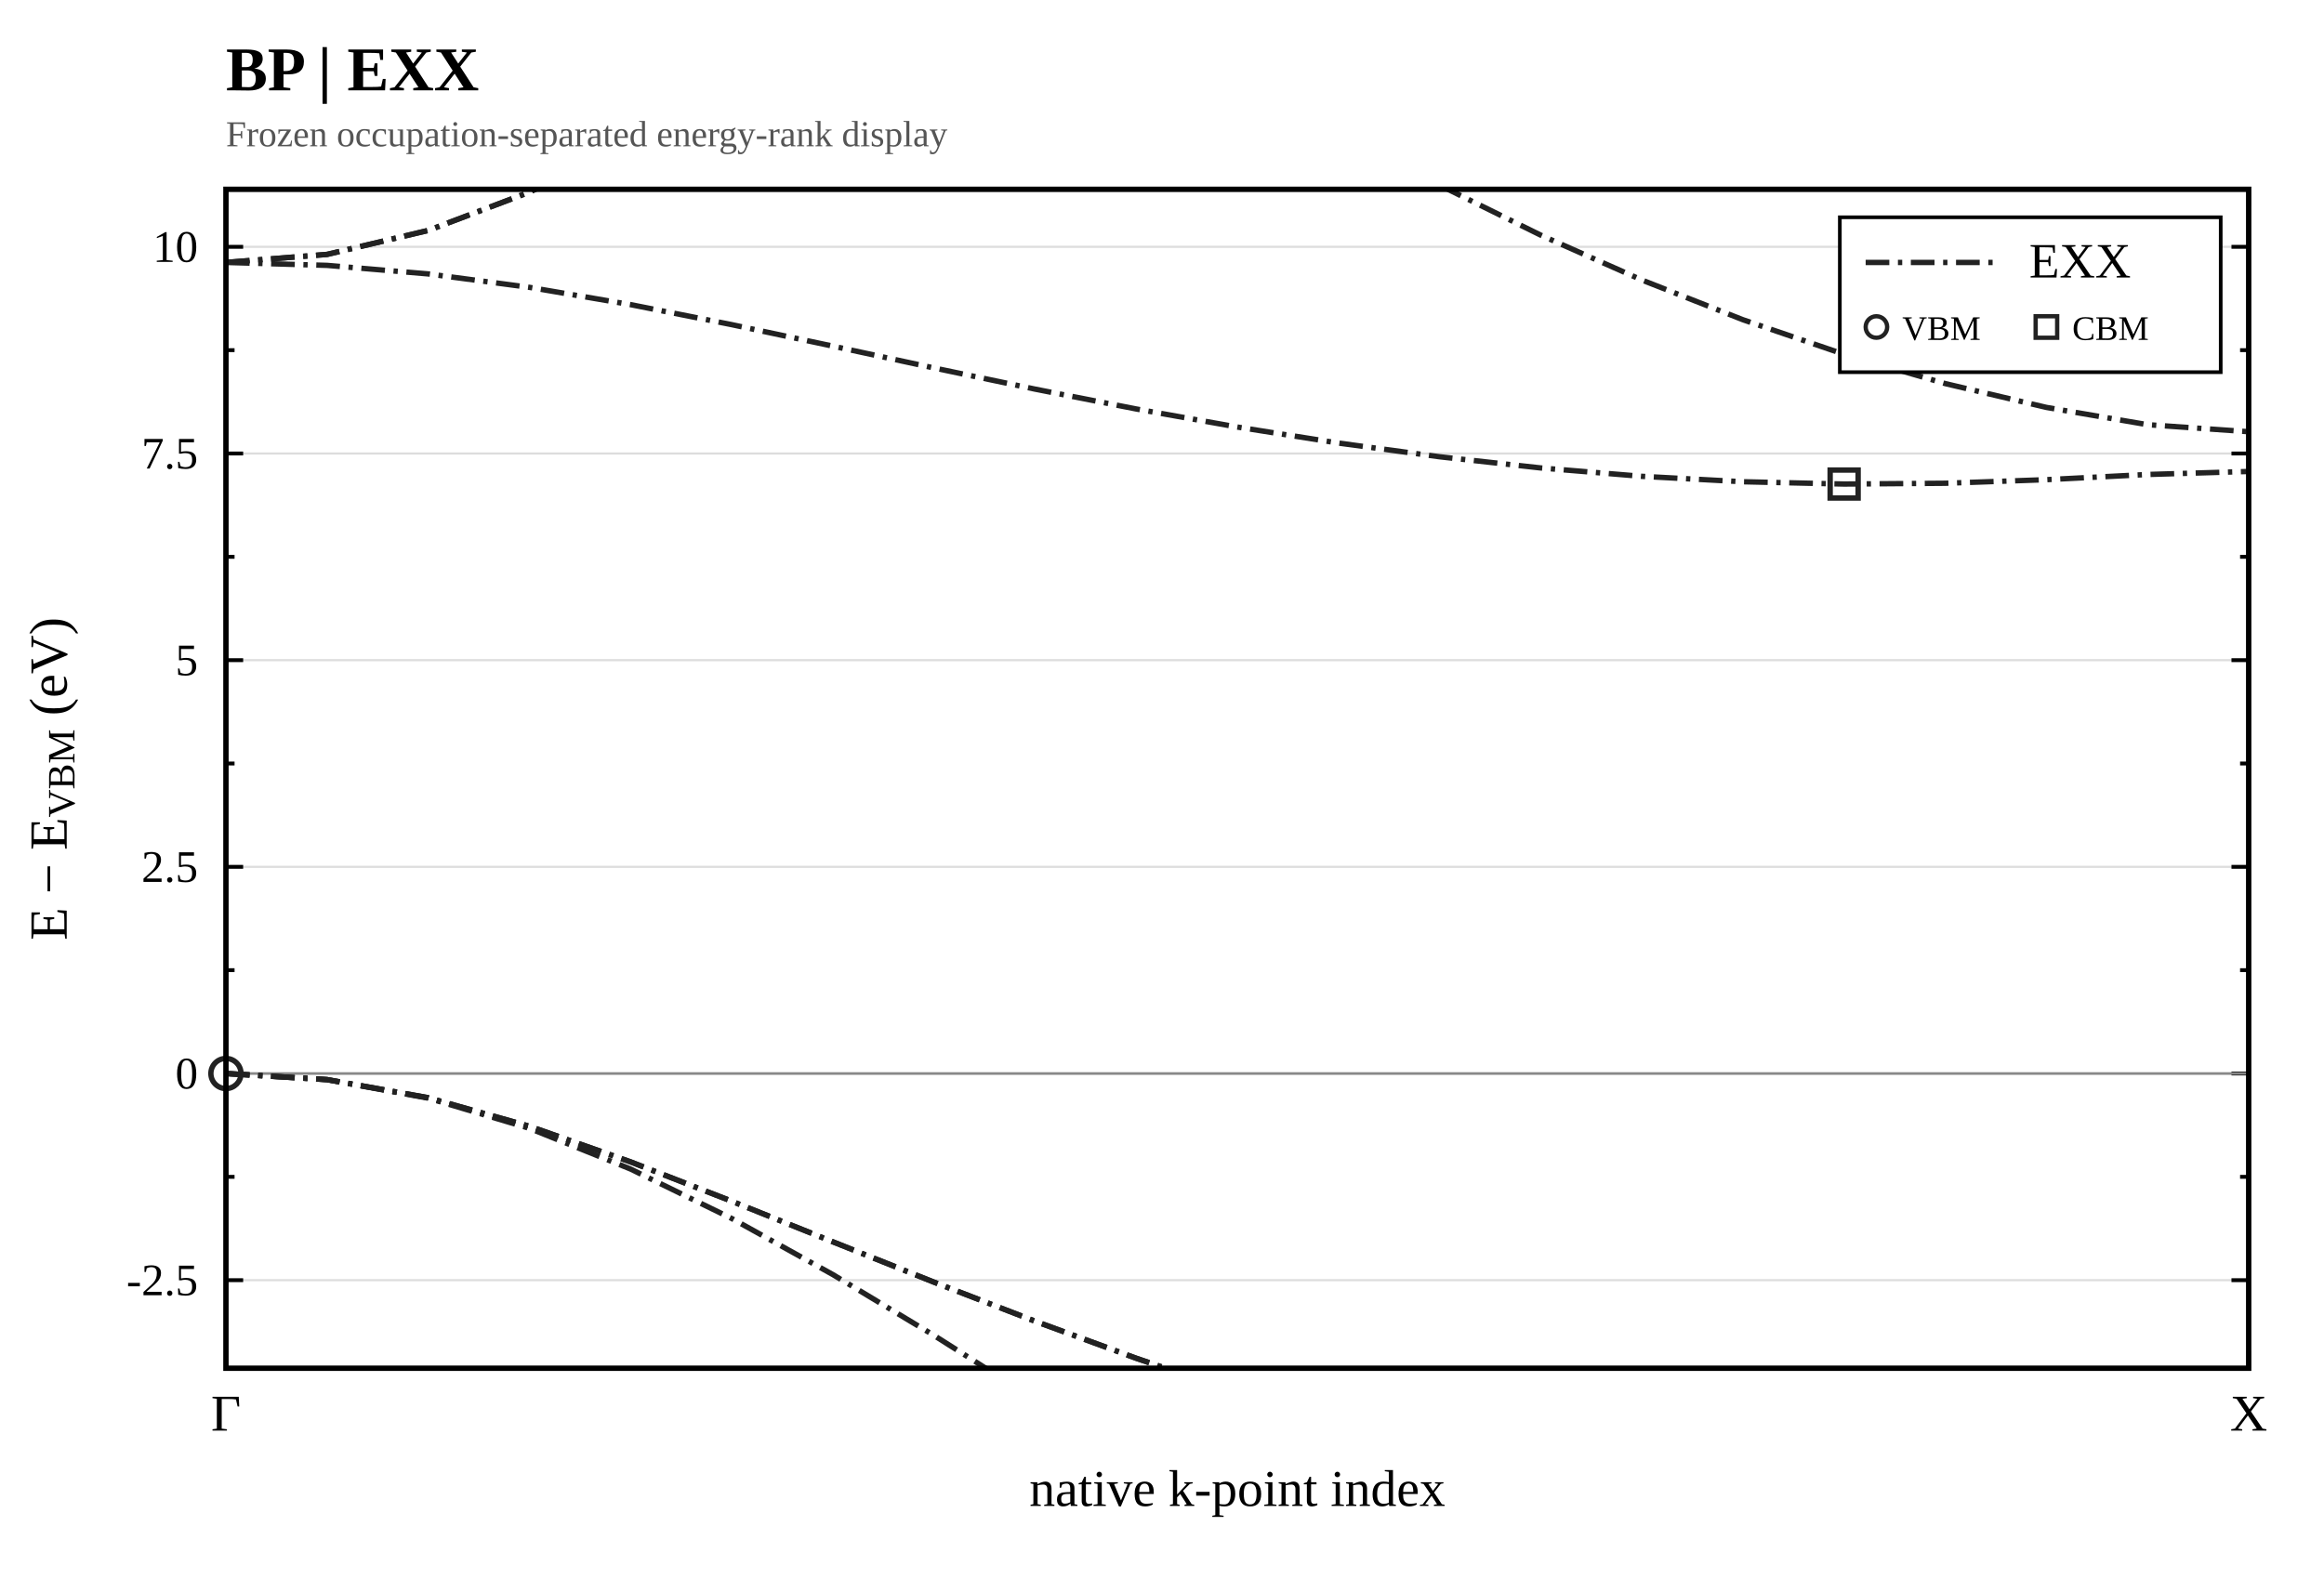
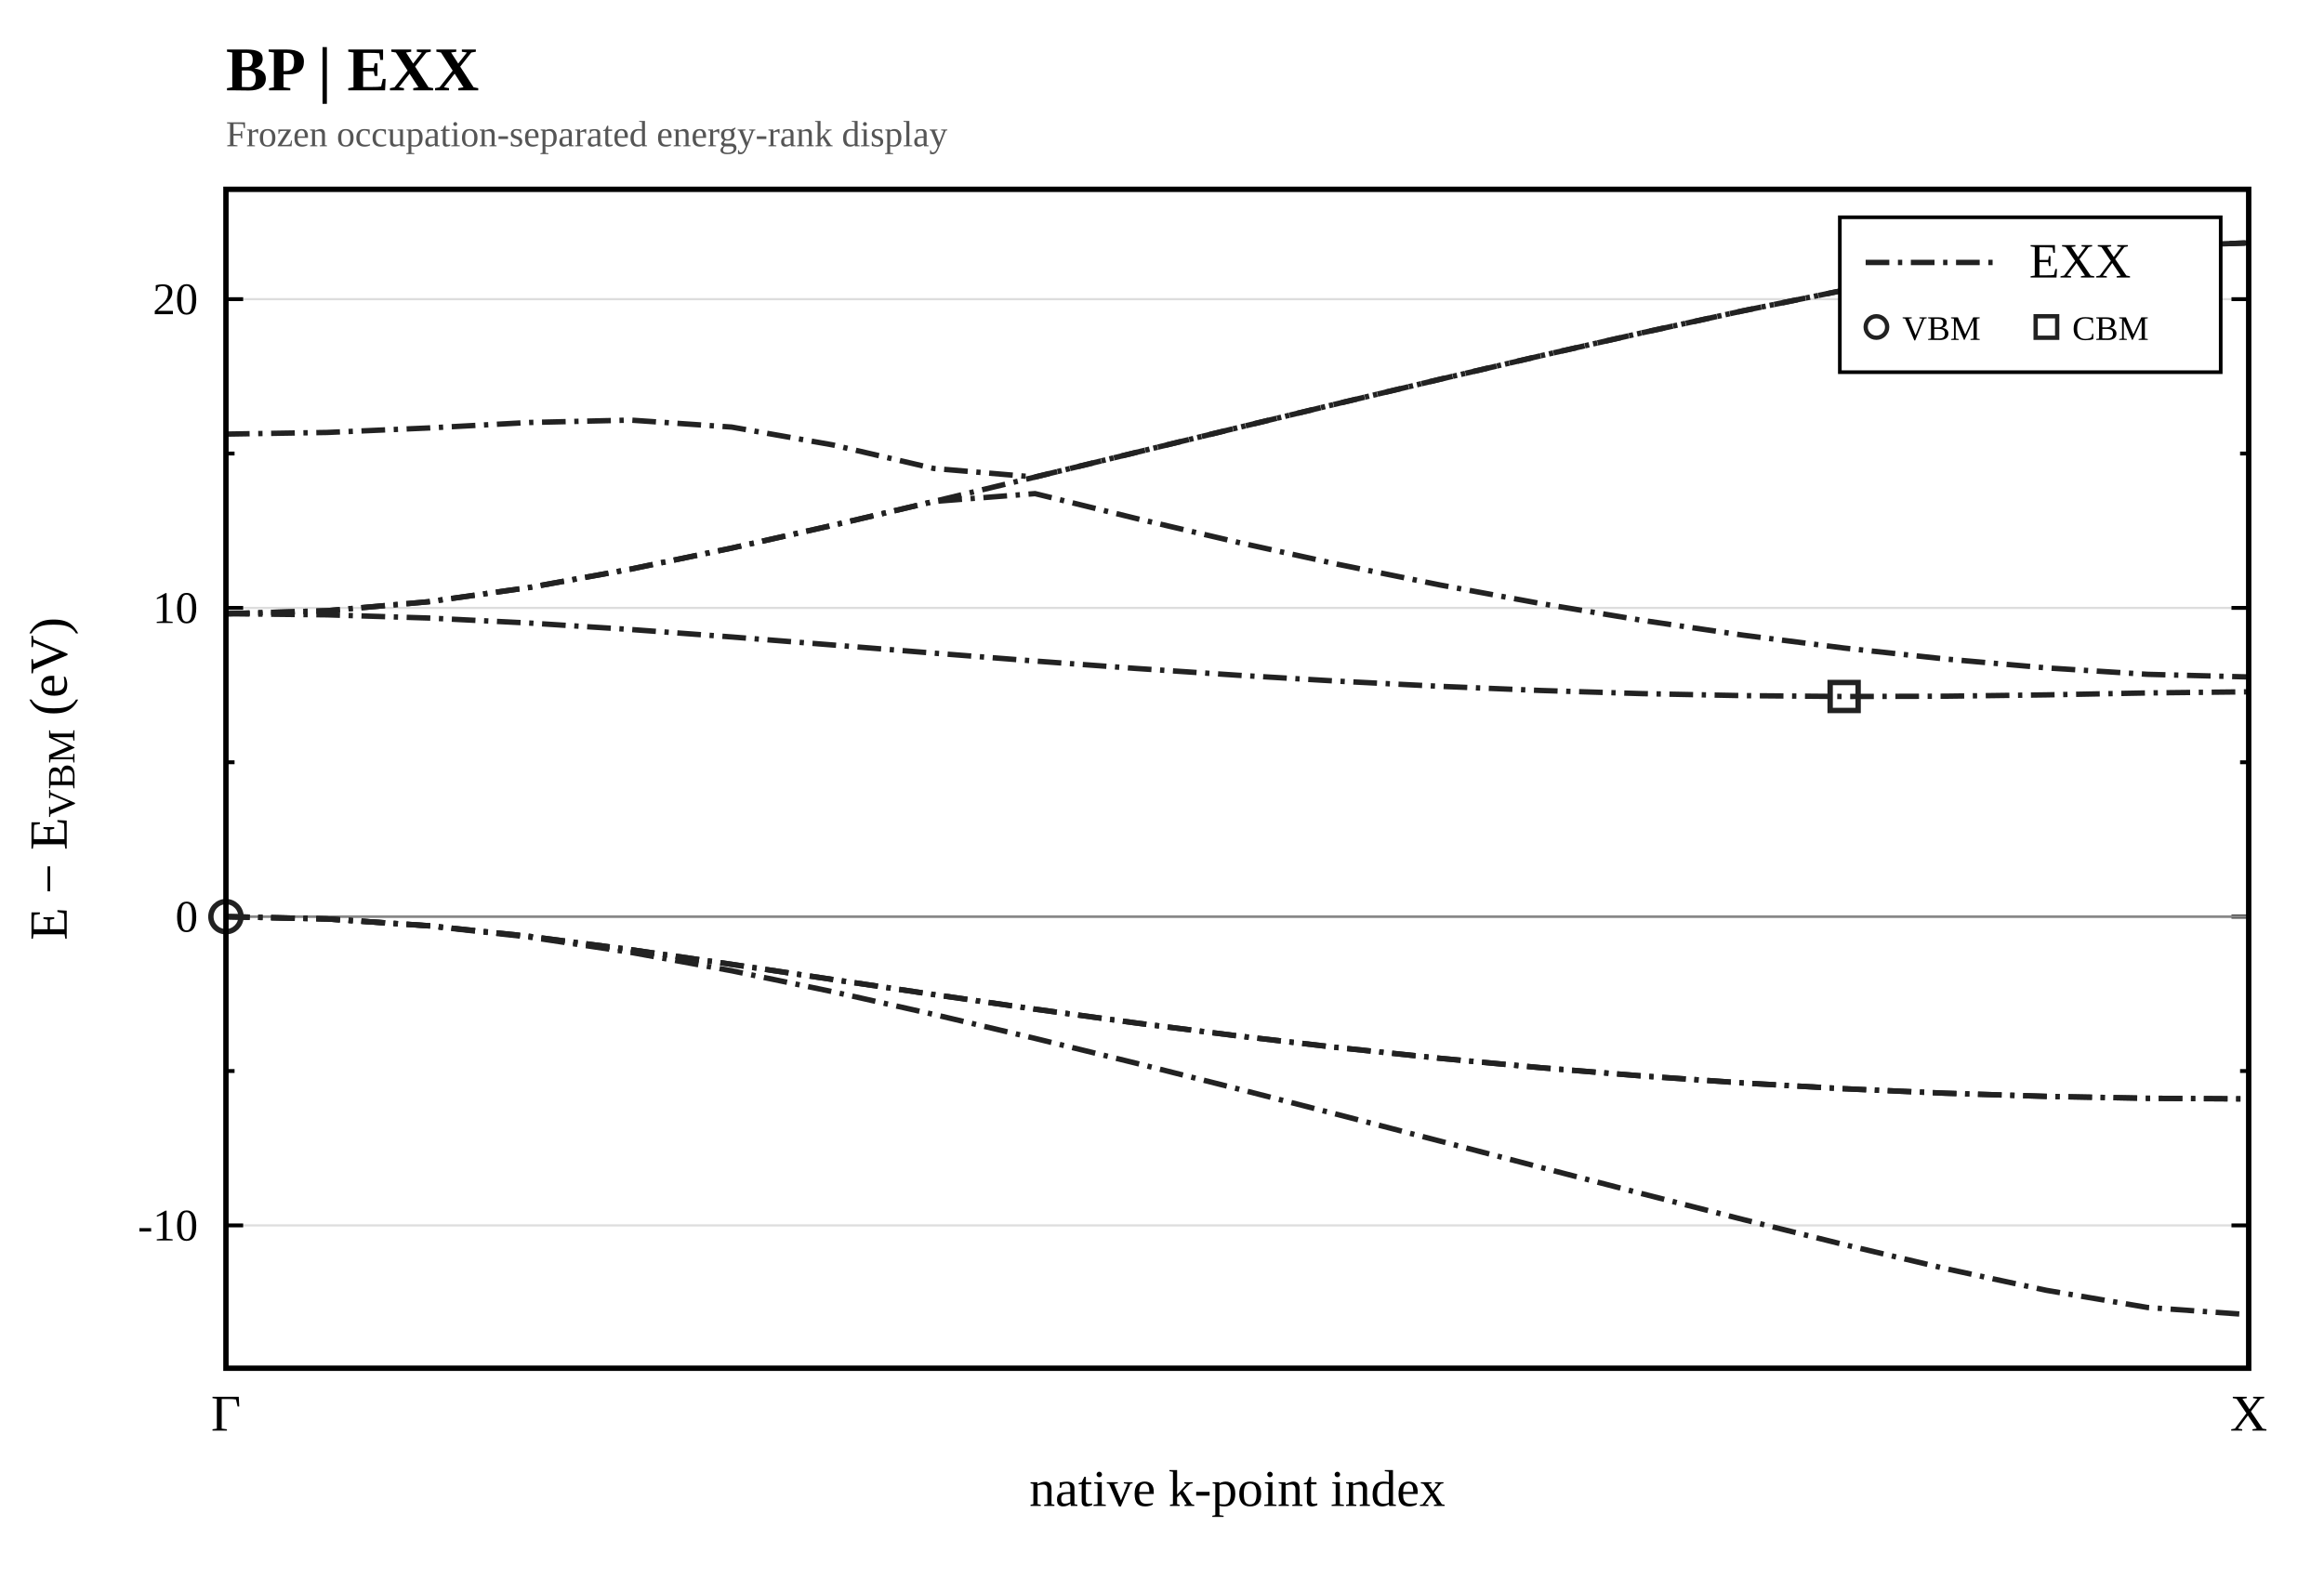
<svg xmlns="http://www.w3.org/2000/svg" width="1080" height="740" viewBox="0 0 1080 740">
  <rect width="100%" height="100%" fill="white" />
  <text x="105" y="42" font-family="Times New Roman, DejaVu Serif, serif" font-size="29" font-weight="bold">BP | EXX</text>
  <defs>
    <clipPath id="frontier-clip">
      <rect x="105" y="88" width="940" height="548" />
    </clipPath>
  </defs>
  <text x="105" y="68" font-family="Times New Roman, DejaVu Serif, serif" font-size="17" fill="#555555">Frozen occupation-separated energy-rank display</text>
-   <line x1="105" y1="595.068" x2="1045" y2="595.068" stroke="#dddddd" stroke-width="1" />
-   <text x="92" y="602.068" text-anchor="end" font-family="Times New Roman, DejaVu Serif, serif" font-size="21">-2.5</text>
-   <line x1="105" y1="595.068" x2="113" y2="595.068" stroke="black" stroke-width="1.8" />
-   <line x1="1045" y1="595.068" x2="1037" y2="595.068" stroke="black" stroke-width="1.8" />
-   <line x1="105" y1="547.034" x2="109" y2="547.034" stroke="black" stroke-width="1.8" />
-   <line x1="1045" y1="547.034" x2="1041" y2="547.034" stroke="black" stroke-width="1.8" />
-   <line x1="105" y1="499.000" x2="1045" y2="499.000" stroke="#dddddd" stroke-width="1" />
-   <text x="92" y="506.000" text-anchor="end" font-family="Times New Roman, DejaVu Serif, serif" font-size="21">0</text>
-   <line x1="105" y1="499.000" x2="113" y2="499.000" stroke="black" stroke-width="1.8" />
-   <line x1="1045" y1="499.000" x2="1037" y2="499.000" stroke="black" stroke-width="1.8" />
-   <line x1="105" y1="450.966" x2="109" y2="450.966" stroke="black" stroke-width="1.8" />
-   <line x1="1045" y1="450.966" x2="1041" y2="450.966" stroke="black" stroke-width="1.8" />
-   <line x1="105" y1="402.932" x2="1045" y2="402.932" stroke="#dddddd" stroke-width="1" />
-   <text x="92" y="409.932" text-anchor="end" font-family="Times New Roman, DejaVu Serif, serif" font-size="21">2.5</text>
-   <line x1="105" y1="402.932" x2="113" y2="402.932" stroke="black" stroke-width="1.8" />
-   <line x1="1045" y1="402.932" x2="1037" y2="402.932" stroke="black" stroke-width="1.8" />
-   <line x1="105" y1="354.899" x2="109" y2="354.899" stroke="black" stroke-width="1.8" />
-   <line x1="1045" y1="354.899" x2="1041" y2="354.899" stroke="black" stroke-width="1.8" />
-   <line x1="105" y1="306.865" x2="1045" y2="306.865" stroke="#dddddd" stroke-width="1" />
-   <text x="92" y="313.865" text-anchor="end" font-family="Times New Roman, DejaVu Serif, serif" font-size="21">5</text>
-   <line x1="105" y1="306.865" x2="113" y2="306.865" stroke="black" stroke-width="1.8" />
-   <line x1="1045" y1="306.865" x2="1037" y2="306.865" stroke="black" stroke-width="1.8" />
-   <line x1="105" y1="258.831" x2="109" y2="258.831" stroke="black" stroke-width="1.8" />
-   <line x1="1045" y1="258.831" x2="1041" y2="258.831" stroke="black" stroke-width="1.8" />
-   <line x1="105" y1="210.797" x2="1045" y2="210.797" stroke="#dddddd" stroke-width="1" />
-   <text x="92" y="217.797" text-anchor="end" font-family="Times New Roman, DejaVu Serif, serif" font-size="21">7.5</text>
-   <line x1="105" y1="210.797" x2="113" y2="210.797" stroke="black" stroke-width="1.8" />
-   <line x1="1045" y1="210.797" x2="1037" y2="210.797" stroke="black" stroke-width="1.8" />
-   <line x1="105" y1="162.764" x2="109" y2="162.764" stroke="black" stroke-width="1.8" />
-   <line x1="1045" y1="162.764" x2="1041" y2="162.764" stroke="black" stroke-width="1.8" />
-   <line x1="105" y1="114.730" x2="1045" y2="114.730" stroke="#dddddd" stroke-width="1" />
-   <text x="92" y="121.730" text-anchor="end" font-family="Times New Roman, DejaVu Serif, serif" font-size="21">10</text>
-   <line x1="105" y1="114.730" x2="113" y2="114.730" stroke="black" stroke-width="1.8" />
-   <line x1="1045" y1="114.730" x2="1037" y2="114.730" stroke="black" stroke-width="1.8" />
+   <line x1="105" y1="569.604" x2="1045" y2="569.604" stroke="#dddddd" stroke-width="1" />
+   <text x="92" y="576.604" text-anchor="end" font-family="Times New Roman, DejaVu Serif, serif" font-size="21">-10</text>
+   <line x1="105" y1="569.604" x2="113" y2="569.604" stroke="black" stroke-width="1.8" />
+   <line x1="1045" y1="569.604" x2="1037" y2="569.604" stroke="black" stroke-width="1.8" />
+   <line x1="105" y1="497.846" x2="109" y2="497.846" stroke="black" stroke-width="1.8" />
+   <line x1="1045" y1="497.846" x2="1041" y2="497.846" stroke="black" stroke-width="1.8" />
+   <line x1="105" y1="426.088" x2="1045" y2="426.088" stroke="#dddddd" stroke-width="1" />
+   <text x="92" y="433.088" text-anchor="end" font-family="Times New Roman, DejaVu Serif, serif" font-size="21">0</text>
+   <line x1="105" y1="426.088" x2="113" y2="426.088" stroke="black" stroke-width="1.8" />
+   <line x1="1045" y1="426.088" x2="1037" y2="426.088" stroke="black" stroke-width="1.8" />
+   <line x1="105" y1="354.330" x2="109" y2="354.330" stroke="black" stroke-width="1.8" />
+   <line x1="1045" y1="354.330" x2="1041" y2="354.330" stroke="black" stroke-width="1.8" />
+   <line x1="105" y1="282.572" x2="1045" y2="282.572" stroke="#dddddd" stroke-width="1" />
+   <text x="92" y="289.572" text-anchor="end" font-family="Times New Roman, DejaVu Serif, serif" font-size="21">10</text>
+   <line x1="105" y1="282.572" x2="113" y2="282.572" stroke="black" stroke-width="1.8" />
+   <line x1="1045" y1="282.572" x2="1037" y2="282.572" stroke="black" stroke-width="1.8" />
+   <line x1="105" y1="210.814" x2="109" y2="210.814" stroke="black" stroke-width="1.8" />
+   <line x1="1045" y1="210.814" x2="1041" y2="210.814" stroke="black" stroke-width="1.8" />
+   <line x1="105" y1="139.056" x2="1045" y2="139.056" stroke="#dddddd" stroke-width="1" />
+   <text x="92" y="146.056" text-anchor="end" font-family="Times New Roman, DejaVu Serif, serif" font-size="21">20</text>
+   <line x1="105" y1="139.056" x2="113" y2="139.056" stroke="black" stroke-width="1.8" />
+   <line x1="1045" y1="139.056" x2="1037" y2="139.056" stroke="black" stroke-width="1.8" />
  <line x1="105.000" y1="88" x2="105.000" y2="636" stroke="#aaaaaa" stroke-width="1.4" />
  <text x="105.000" y="665" text-anchor="middle" font-family="Times New Roman, DejaVu Serif, serif" font-size="24">Γ</text>
  <line x1="105.000" y1="88" x2="105.000" y2="96" stroke="black" stroke-width="1.8" />
  <line x1="105.000" y1="636" x2="105.000" y2="628" stroke="black" stroke-width="1.8" />
  <line x1="1045.000" y1="88" x2="1045.000" y2="636" stroke="#aaaaaa" stroke-width="1.4" />
  <text x="1045.000" y="665" text-anchor="middle" font-family="Times New Roman, DejaVu Serif, serif" font-size="24">X</text>
  <line x1="1045.000" y1="88" x2="1045.000" y2="96" stroke="black" stroke-width="1.8" />
  <line x1="1045.000" y1="636" x2="1045.000" y2="628" stroke="black" stroke-width="1.8" />
-   <line x1="105" y1="499.000" x2="1045" y2="499.000" stroke="#888888" stroke-width="1.2" />
-   <path id="EXX-rank-1" d="M105.000,499.000 L152.000,501.881 L199.000,510.459 L246.000,524.480 L293.000,543.393 L340.000,566.366 L387.000,592.440 L434.000,620.724 L481.000,650.538 L528.000,681.440 L575.000,713.156 L622.000,745.485 L669.000,778.208 L716.000,811.061 L763.000,843.738 L810.000,875.911 L857.000,907.190 L904.000,936.985 L951.000,964.080 L998.000,985.451 L1045.000,994.353" fill="none" stroke="#222222" stroke-width="2.5" stroke-dasharray="11 4 2 4" clip-path="url(#frontier-clip)" />
-   <path id="EXX-rank-2" d="M105.000,499.000 L152.000,501.826 L199.000,510.252 L246.000,523.517 L293.000,540.064 L340.000,558.339 L387.000,577.218 L434.000,595.978 L481.000,614.139 L528.000,631.356 L575.000,647.376 L622.000,662.035 L669.000,675.252 L716.000,686.998 L763.000,697.259 L810.000,706.002 L857.000,713.182 L904.000,718.758 L951.000,722.717 L998.000,725.073 L1045.000,725.855" fill="none" stroke="#222222" stroke-width="2.5" stroke-dasharray="11 4 2 4" clip-path="url(#frontier-clip)" />
-   <path id="EXX-rank-3" d="M105.000,499.000 L152.000,501.826 L199.000,510.252 L246.000,523.517 L293.000,540.064 L340.000,558.339 L387.000,577.218 L434.000,595.978 L481.000,614.139 L528.000,631.356 L575.000,647.376 L622.000,662.035 L669.000,675.252 L716.000,686.998 L763.000,697.259 L810.000,706.002 L857.000,713.182 L904.000,718.758 L951.000,722.717 L998.000,725.073 L1045.000,725.855" fill="none" stroke="#222222" stroke-width="2.5" stroke-dasharray="11 4 2 4" clip-path="url(#frontier-clip)" />
-   <path id="EXX-rank-4" d="M105.000,121.991 L152.000,123.355 L199.000,127.324 L246.000,133.561 L293.000,141.597 L340.000,150.894 L387.000,160.886 L434.000,171.031 L481.000,180.877 L528.000,190.102 L575.000,198.503 L622.000,205.947 L669.000,212.321 L716.000,217.514 L763.000,221.415 L810.000,223.929 L857.000,225.000 L904.000,224.632 L951.000,222.967 L998.000,220.557 L1045.000,219.156" fill="none" stroke="#222222" stroke-width="2.5" stroke-dasharray="11 4 2 4" clip-path="url(#frontier-clip)" />
-   <path id="EXX-rank-5" d="M105.000,121.991 L152.000,118.258 L199.000,107.111 L246.000,89.328 L293.000,66.511 L340.000,40.296 L387.000,11.923 L434.000,-17.753 L481.000,-27.506 L528.000,3.425 L575.000,32.959 L622.000,60.595 L669.000,86.083 L716.000,109.297 L763.000,130.164 L810.000,148.637 L857.000,164.692 L904.000,178.307 L951.000,189.378 L998.000,197.406 L1045.000,200.675" fill="none" stroke="#222222" stroke-width="2.5" stroke-dasharray="11 4 2 4" clip-path="url(#frontier-clip)" />
-   <path id="EXX-rank-6" d="M105.000,121.991 L152.000,118.258 L199.000,107.111 L246.000,89.328 L293.000,66.511 L340.000,40.296 L387.000,11.923 L434.000,-17.753 L481.000,-48.139 L528.000,-78.800 L575.000,-109.420 L622.000,-139.776 L669.000,-169.707 L716.000,-199.057 L763.000,-227.610 L810.000,-255.012 L857.000,-280.674 L904.000,-303.638 L951.000,-322.426 L998.000,-335.051 L1045.000,-339.549" fill="none" stroke="#222222" stroke-width="2.5" stroke-dasharray="11 4 2 4" clip-path="url(#frontier-clip)" />
-   <path id="EXX-rank-7" d="M105.000,-101.575 L152.000,-103.634 L199.000,-109.199 L246.000,-116.036 L293.000,-119.006 L340.000,-110.337 L387.000,-88.130 L434.000,-58.795 L481.000,-48.139 L528.000,-78.800 L575.000,-109.420 L622.000,-139.776 L669.000,-169.707 L716.000,-199.057 L763.000,-227.610 L810.000,-255.012 L857.000,-280.674 L904.000,-303.638 L951.000,-322.426 L998.000,-335.051 L1045.000,-339.549" fill="none" stroke="#222222" stroke-width="2.5" stroke-dasharray="11 4 2 4" clip-path="url(#frontier-clip)" />
-   <circle id="EXX-VBM-1" cx="105.000" cy="499.000" r="7" fill="none" stroke="#222222" stroke-width="2.5" />
-   <rect id="EXX-CBM-1" x="850.500" y="218.500" width="13" height="13" fill="none" stroke="#222222" stroke-width="2.5" />
+   <line x1="105" y1="426.088" x2="1045" y2="426.088" stroke="#888888" stroke-width="1.2" />
+   <path id="EXX-rank-1" d="M105.000,426.088 L152.000,427.164 L199.000,430.368 L246.000,435.604 L293.000,442.668 L340.000,451.248 L387.000,460.986 L434.000,471.549 L481.000,482.684 L528.000,494.225 L575.000,506.070 L622.000,518.144 L669.000,530.366 L716.000,542.635 L763.000,554.840 L810.000,566.856 L857.000,578.538 L904.000,589.665 L951.000,599.785 L998.000,607.766 L1045.000,611.091" fill="none" stroke="#222222" stroke-width="2.5" stroke-dasharray="11 4 2 4" clip-path="url(#frontier-clip)" />
+   <path id="EXX-rank-2" d="M105.000,426.088 L152.000,427.143 L199.000,430.290 L246.000,435.244 L293.000,441.424 L340.000,448.250 L387.000,455.301 L434.000,462.307 L481.000,469.090 L528.000,475.520 L575.000,481.503 L622.000,486.978 L669.000,491.914 L716.000,496.301 L763.000,500.133 L810.000,503.398 L857.000,506.080 L904.000,508.162 L951.000,509.641 L998.000,510.521 L1045.000,510.813" fill="none" stroke="#222222" stroke-width="2.5" stroke-dasharray="11 4 2 4" clip-path="url(#frontier-clip)" />
+   <path id="EXX-rank-3" d="M105.000,426.088 L152.000,427.143 L199.000,430.290 L246.000,435.244 L293.000,441.424 L340.000,448.250 L387.000,455.301 L434.000,462.307 L481.000,469.090 L528.000,475.520 L575.000,481.503 L622.000,486.978 L669.000,491.914 L716.000,496.301 L763.000,500.133 L810.000,503.398 L857.000,506.080 L904.000,508.162 L951.000,509.641 L998.000,510.521 L1045.000,510.813" fill="none" stroke="#222222" stroke-width="2.5" stroke-dasharray="11 4 2 4" clip-path="url(#frontier-clip)" />
+   <path id="EXX-rank-4" d="M105.000,285.284 L152.000,285.793 L199.000,287.275 L246.000,289.605 L293.000,292.606 L340.000,296.078 L387.000,299.810 L434.000,303.599 L481.000,307.276 L528.000,310.722 L575.000,313.859 L622.000,316.639 L669.000,319.020 L716.000,320.959 L763.000,322.416 L810.000,323.355 L857.000,323.755 L904.000,323.618 L951.000,322.996 L998.000,322.096 L1045.000,321.573" fill="none" stroke="#222222" stroke-width="2.5" stroke-dasharray="11 4 2 4" clip-path="url(#frontier-clip)" />
+   <path id="EXX-rank-5" d="M105.000,285.284 L152.000,283.889 L199.000,279.726 L246.000,273.085 L293.000,264.563 L340.000,254.772 L387.000,244.176 L434.000,233.092 L481.000,229.450 L528.000,241.002 L575.000,252.032 L622.000,262.354 L669.000,271.873 L716.000,280.543 L763.000,288.336 L810.000,295.235 L857.000,301.231 L904.000,306.316 L951.000,310.451 L998.000,313.449 L1045.000,314.670" fill="none" stroke="#222222" stroke-width="2.5" stroke-dasharray="11 4 2 4" clip-path="url(#frontier-clip)" />
+   <path id="EXX-rank-6" d="M105.000,285.284 L152.000,283.889 L199.000,279.726 L246.000,273.085 L293.000,264.563 L340.000,254.772 L387.000,244.176 L434.000,233.092 L481.000,221.744 L528.000,210.293 L575.000,198.857 L622.000,187.520 L669.000,176.341 L716.000,165.379 L763.000,154.715 L810.000,144.482 L857.000,134.897 L904.000,126.321 L951.000,119.304 L998.000,114.589 L1045.000,112.909" fill="none" stroke="#222222" stroke-width="2.5" stroke-dasharray="11 4 2 4" clip-path="url(#frontier-clip)" />
+   <path id="EXX-rank-7" d="M105.000,201.787 L152.000,201.018 L199.000,198.939 L246.000,196.386 L293.000,195.277 L340.000,198.514 L387.000,206.808 L434.000,217.764 L481.000,221.744 L528.000,210.293 L575.000,198.857 L622.000,187.520 L669.000,176.341 L716.000,165.379 L763.000,154.715 L810.000,144.482 L857.000,134.897 L904.000,126.321 L951.000,119.304 L998.000,114.589 L1045.000,112.909" fill="none" stroke="#222222" stroke-width="2.5" stroke-dasharray="11 4 2 4" clip-path="url(#frontier-clip)" />
+   <circle id="EXX-VBM-1" cx="105.000" cy="426.088" r="7" fill="none" stroke="#222222" stroke-width="2.5" />
+   <rect id="EXX-CBM-1" x="850.500" y="317.255" width="13" height="13" fill="none" stroke="#222222" stroke-width="2.5" />
  <rect x="105" y="88" width="940" height="548" fill="none" stroke="black" stroke-width="2.5" />
  <text x="575.0" y="700" text-anchor="middle" font-family="Times New Roman, DejaVu Serif, serif" font-size="24">native k-point index</text>
  <text x="31" y="362.0" text-anchor="middle" transform="rotate(-90 31 362.0)" font-family="Times New Roman, DejaVu Serif, serif" font-size="25">E − E<tspan baseline-shift="sub" font-size="18">VBM</tspan> (eV)</text>
  <rect x="855" y="101" width="177" height="72" fill="white" stroke="black" stroke-width="1.7" />
  <line x1="867" y1="122" x2="929" y2="122" stroke="#222222" stroke-width="2.5" stroke-dasharray="11 4 2 4" />
  <text x="943" y="129" font-family="Times New Roman, DejaVu Serif, serif" font-size="23">EXX</text>
  <circle cx="872" cy="152" r="5" fill="none" stroke="#222222" stroke-width="2" />
  <text x="884" y="158" font-family="Times New Roman, DejaVu Serif, serif" font-size="16">VBM</text>
  <rect x="946" y="147" width="10" height="10" fill="none" stroke="#222222" stroke-width="2" />
  <text x="963" y="158" font-family="Times New Roman, DejaVu Serif, serif" font-size="16">CBM</text>
</svg>
